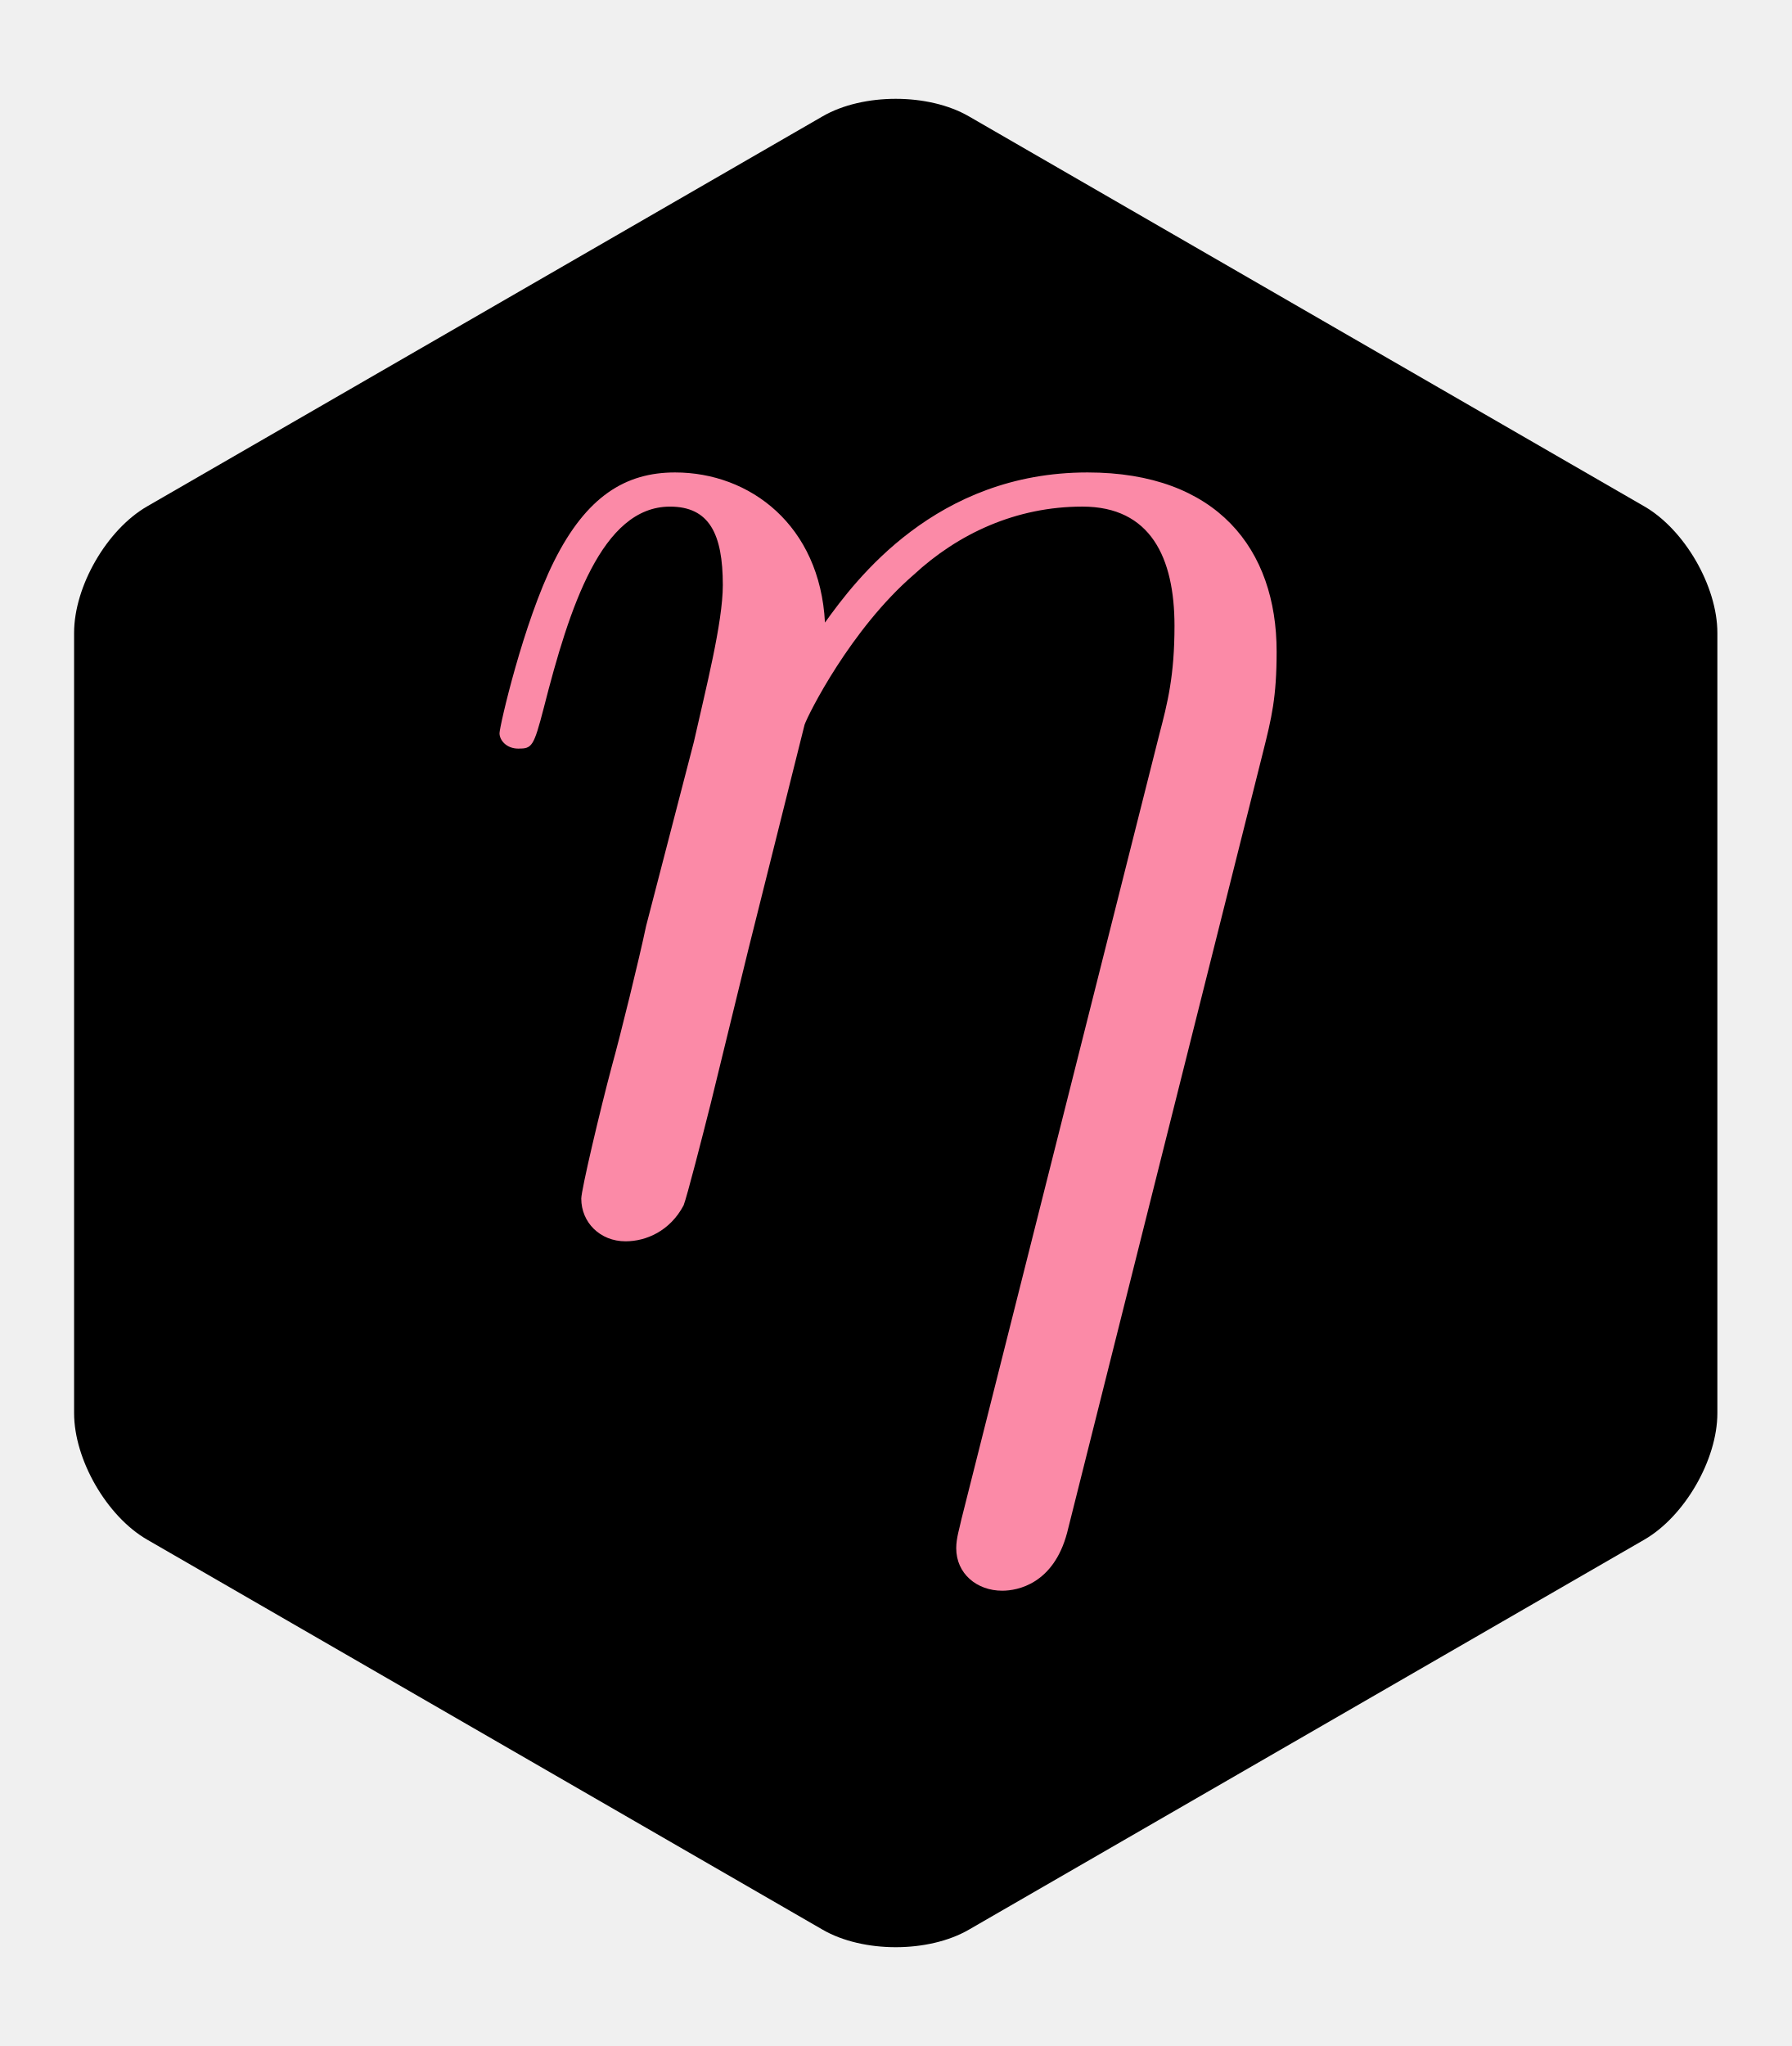
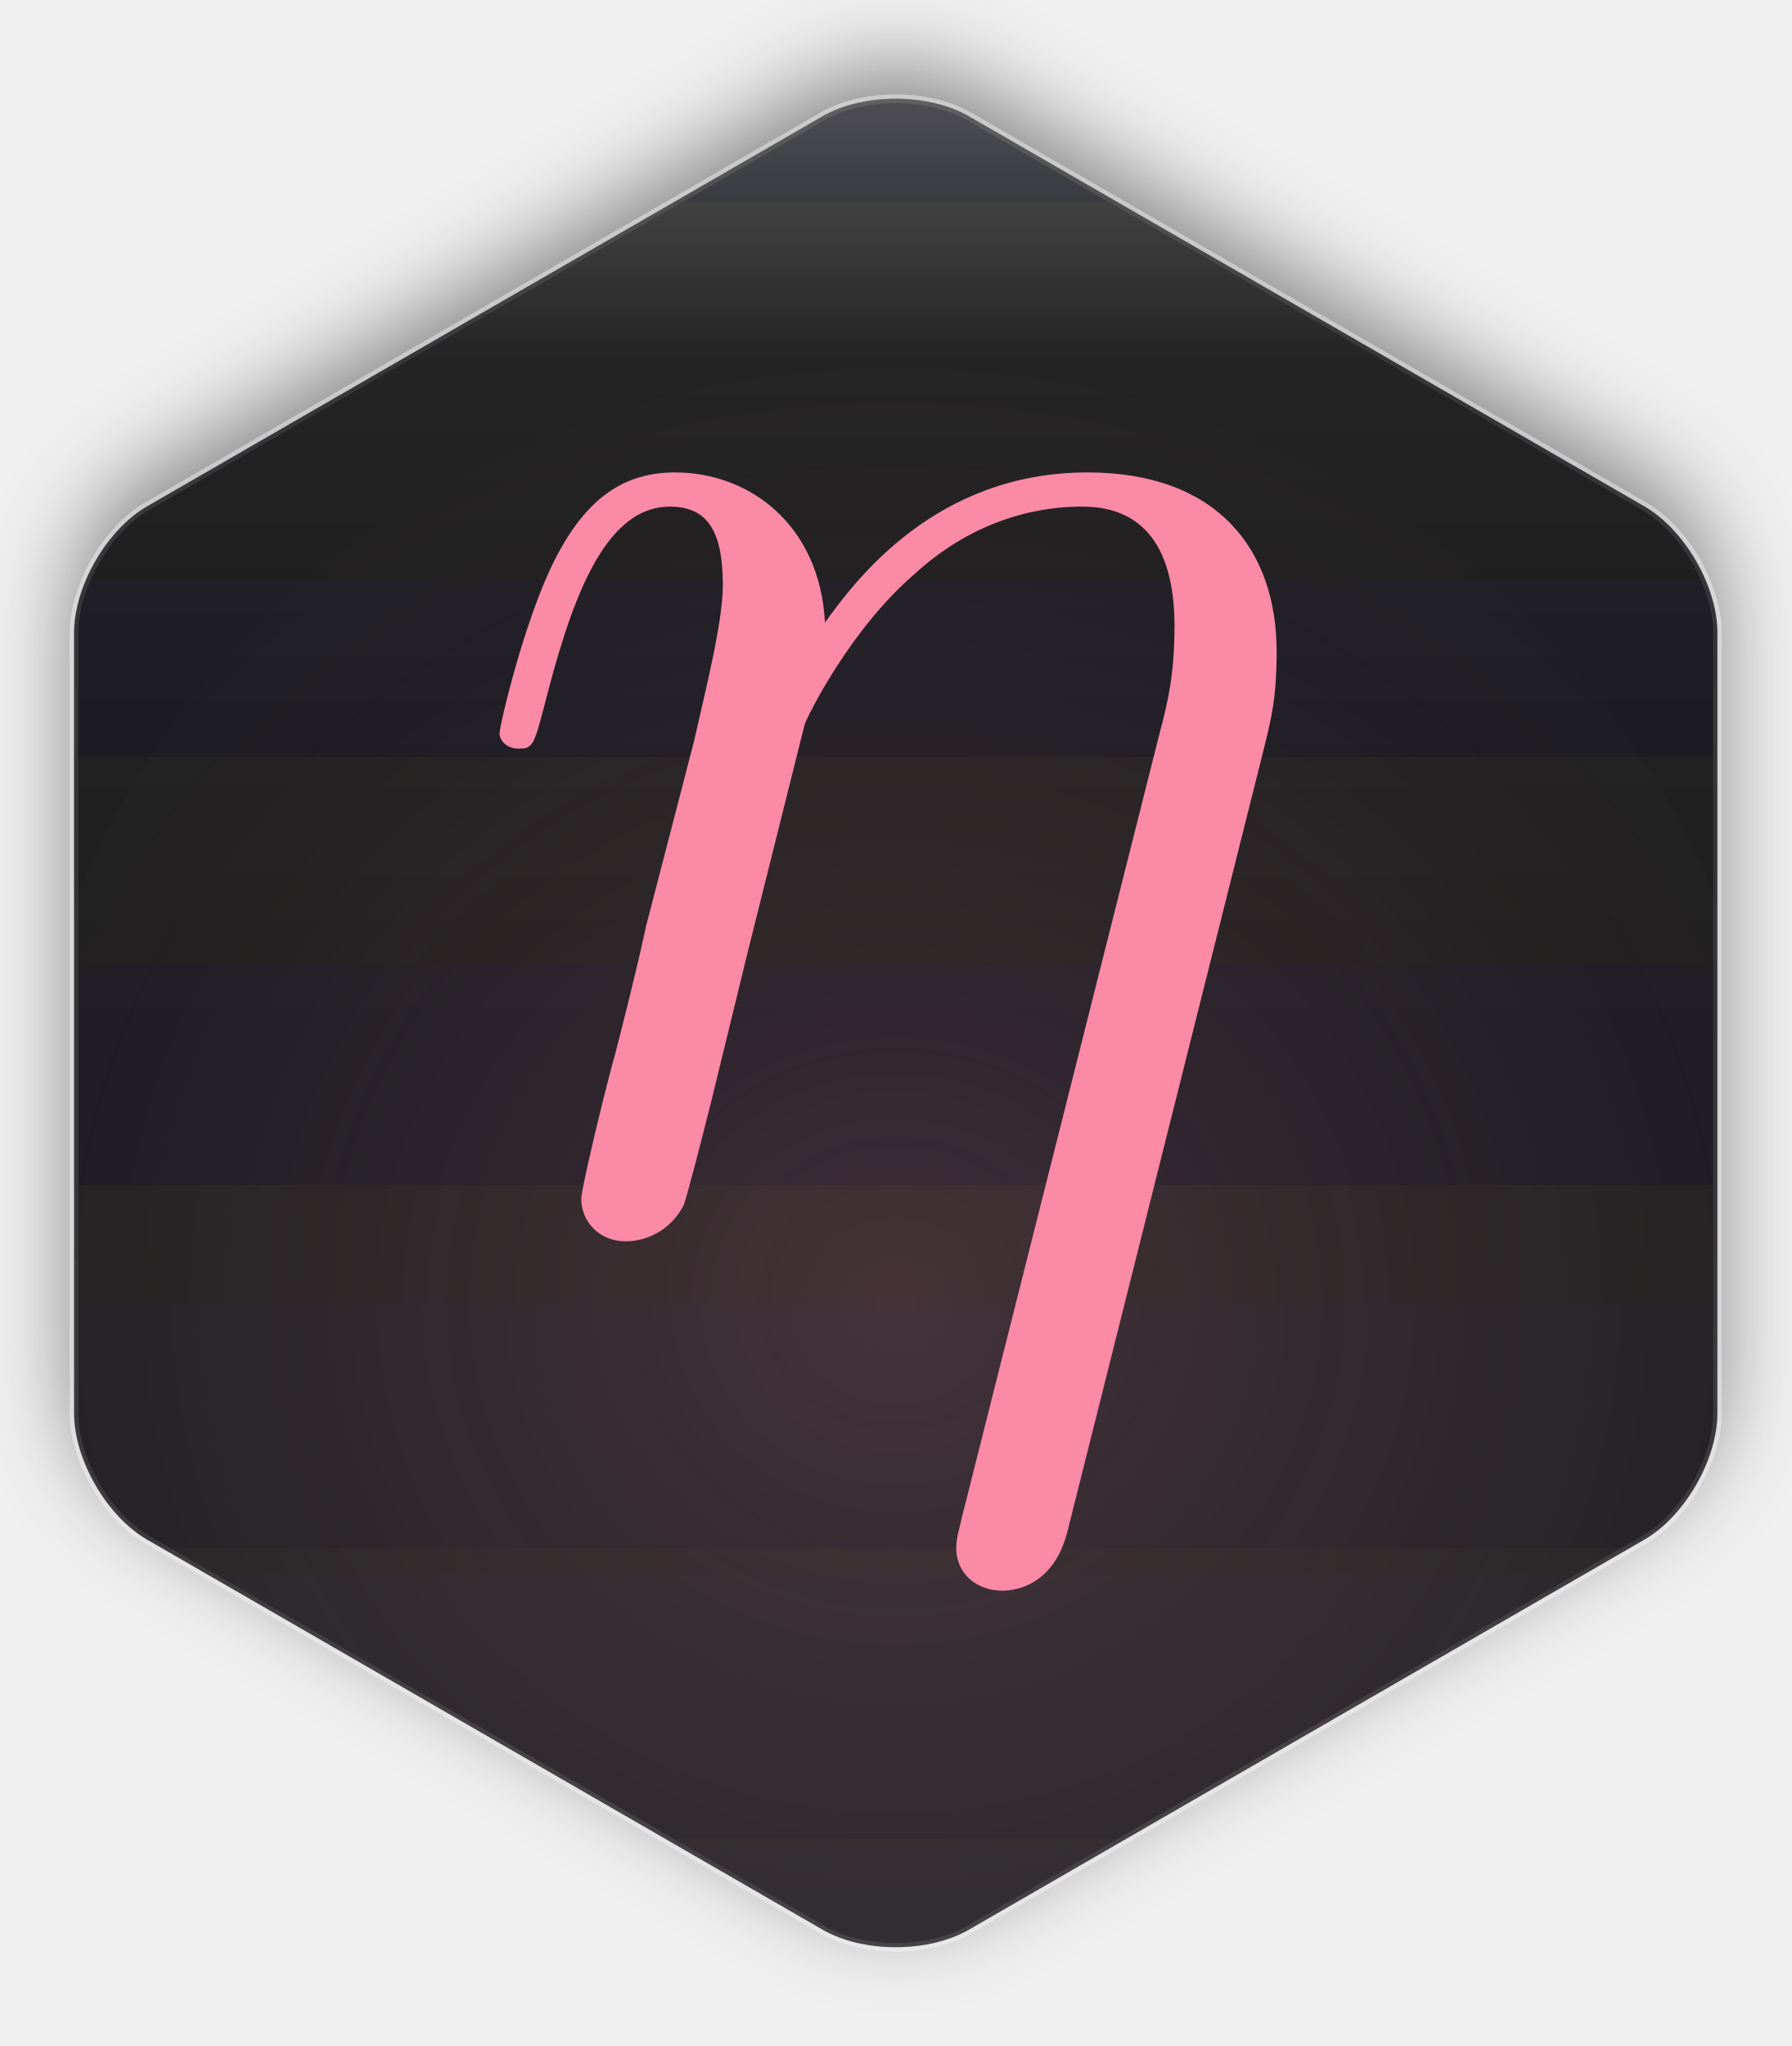
<svg xmlns="http://www.w3.org/2000/svg" version="1.1" id="svg1" width="160.575" height="183.361" viewBox="0 0 160.575 183.361">
-   <defs id="defs1" />
+   <defs id="defs1">
+     <linearGradient id="glassFill" x1="0" y1="0" x2="0" y2="1">
+       <stop offset="0%" stop-color="#2a2a2e" />
+       <stop offset="55%" stop-color="#1c1c1f" />
+       <stop offset="100%" stop-color="#101012" />
+     </linearGradient>
+     <linearGradient id="topHighlight" x1="0" y1="0" x2="0" y2="1">
+       <stop offset="0%" stop-color="#ffffff" stop-opacity="0.35" />
+       <stop offset="35%" stop-color="#ffffff" stop-opacity="0.06" />
+       <stop offset="100%" stop-color="#ffffff" stop-opacity="0" />
+     </linearGradient>
+     <radialGradient id="etaGlow" cx="50%" cy="58%" r="65%">
+       <stop offset="0%" stop-color="#fb8aa7" stop-opacity="0.16" />
+       <stop offset="30%" stop-color="#fb8aa7" stop-opacity="0.09" />
+       <stop offset="70%" stop-color="#fb8aa7" stop-opacity="0.02" />
+       <stop offset="100%" stop-color="#fb8aa7" stop-opacity="0" />
+     </radialGradient>
+     <clipPath id="hexClip" clipPathUnits="userSpaceOnUse">
+       <path d="M 4.91,60.945 50.325,34.724 c 2.712,-1.565 4.91,-5.373 4.91,-8.504 v -52.441 c 0,-3.131 -2.198,-6.938 -4.91,-8.504 L 4.91,-60.945 c -2.712,-1.565 -7.108,-1.565 -9.819,0 l -45.416,26.221 c -2.712,1.565 -4.91,5.373 -4.91,8.504 v 52.441 c 0,3.131 2.198,6.938 4.91,8.504 L -4.91,60.945 c 2.712,1.565 7.108,1.565 9.819,0 z" transform="matrix(1.333333,0,0,-1.333333,80.288,91.68133)" />
+     </clipPath>
+     <filter id="hexShadow" x="-20%" y="-20%" width="140%" height="140%">
+       <feGaussianBlur in="SourceAlpha" stdDeviation="3" />
+       <feOffset dx="0" dy="2" result="offsetBlur" />
+       <feComponentTransfer>
+         <feFuncA type="linear" slope="0.45" />
+       </feComponentTransfer>
+       <feMerge>
+         <feMergeNode />
+         <feMergeNode in="SourceGraphic" />
+       </feMerge>
+     </filter>
+   </defs>
  <g id="g1">
-     <path id="path1" d="M 4.91,60.945 50.325,34.724 c 2.712,-1.565 4.91,-5.373 4.91,-8.504 v -52.441 c 0,-3.131 -2.198,-6.938 -4.91,-8.504 L 4.91,-60.945 c -2.712,-1.565 -7.108,-1.565 -9.819,0 l -45.416,26.221 c -2.712,1.565 -4.91,5.373 -4.91,8.504 v 52.441 c 0,3.131 2.198,6.938 4.91,8.504 L -4.91,60.945 c 2.712,1.565 7.108,1.565 9.819,0 z" style="fill:#000000;fill-opacity:1;fill-rule:nonzero;stroke:none" transform="matrix(1.333333,0,0,-1.333333,80.288,91.68133)" />
+     <path id="hexBase" d="M 4.91,60.945 50.325,34.724 c 2.712,-1.565 4.91,-5.373 4.91,-8.504 v -52.441 c 0,-3.131 -2.198,-6.938 -4.91,-8.504 L 4.91,-60.945 c -2.712,-1.565 -7.108,-1.565 -9.819,0 l -45.416,26.221 c -2.712,1.565 -4.91,5.373 -4.91,8.504 v 52.441 c 0,3.131 2.198,6.938 4.91,8.504 L -4.91,60.945 c 2.712,1.565 7.108,1.565 9.819,0 z" style="fill:url(#glassFill);stroke:#ffffff;stroke-opacity:0.10;stroke-width:0.75;vector-effect:non-scaling-stroke" filter="url(#hexShadow)" transform="matrix(1.333333,0,0,-1.333333,80.288,91.68133)" />
+     <rect x="0" y="0" width="160.575" height="92" fill="url(#topHighlight)" clip-path="url(#hexClip)" />
+     <ellipse cx="80.29" cy="105" rx="78" ry="72" fill="url(#etaGlow)" clip-path="url(#hexClip)" />
    <path id="path2" d="m 54.422,-31.734 c 0.574,-2.297 0.914,-3.668 0.914,-6.762 0,-6.879 -4.008,-12.035 -12.715,-12.035 -10.195,0 -15.586,7.219 -17.648,10.09 -0.34,-6.539 -5.039,-10.09 -10.078,-10.09 -3.328,0 -5.953,1.605 -8.133,5.965 -2.062,4.125 -3.668,11.109 -3.668,11.566 0,0.457 0.457,1.031 1.266,1.031 0.914,0 1.031,-0.117 1.711,-2.742 1.723,-6.762 3.902,-13.523 8.484,-13.523 2.637,0 3.551,1.828 3.551,5.273 0,2.52 -1.148,6.984 -1.945,10.535 l -3.211,12.375 c -0.457,2.18 -1.723,7.336 -2.297,9.398 -0.797,2.977 -2.063,8.355 -2.063,8.93 0,1.605 1.266,2.871 2.977,2.871 1.383,0 2.988,-0.691 3.902,-2.414 0.223,-0.562 1.254,-4.582 1.828,-6.867 l 2.52,-10.313 3.785,-15.129 c 0.234,-0.68 3.094,-6.41 7.336,-10.078 2.977,-2.754 6.867,-4.582 11.344,-4.582 4.582,0 6.188,3.434 6.188,8.016 0,3.328 -0.457,5.156 -1.031,7.336 L 34.149,19.817 c -0.117,0.574 -0.352,1.266 -0.352,1.957 0,1.711 1.383,2.859 3.094,2.859 1.031,0 3.445,-0.457 4.359,-3.891 z m 0,0" style="fill:#fb8aa7;fill-opacity:1;fill-rule:nonzero;stroke:none" aria-label="η" transform="matrix(1.333333,0,0,1.333333,40.648,109.7147)" />
  </g>
</svg>
